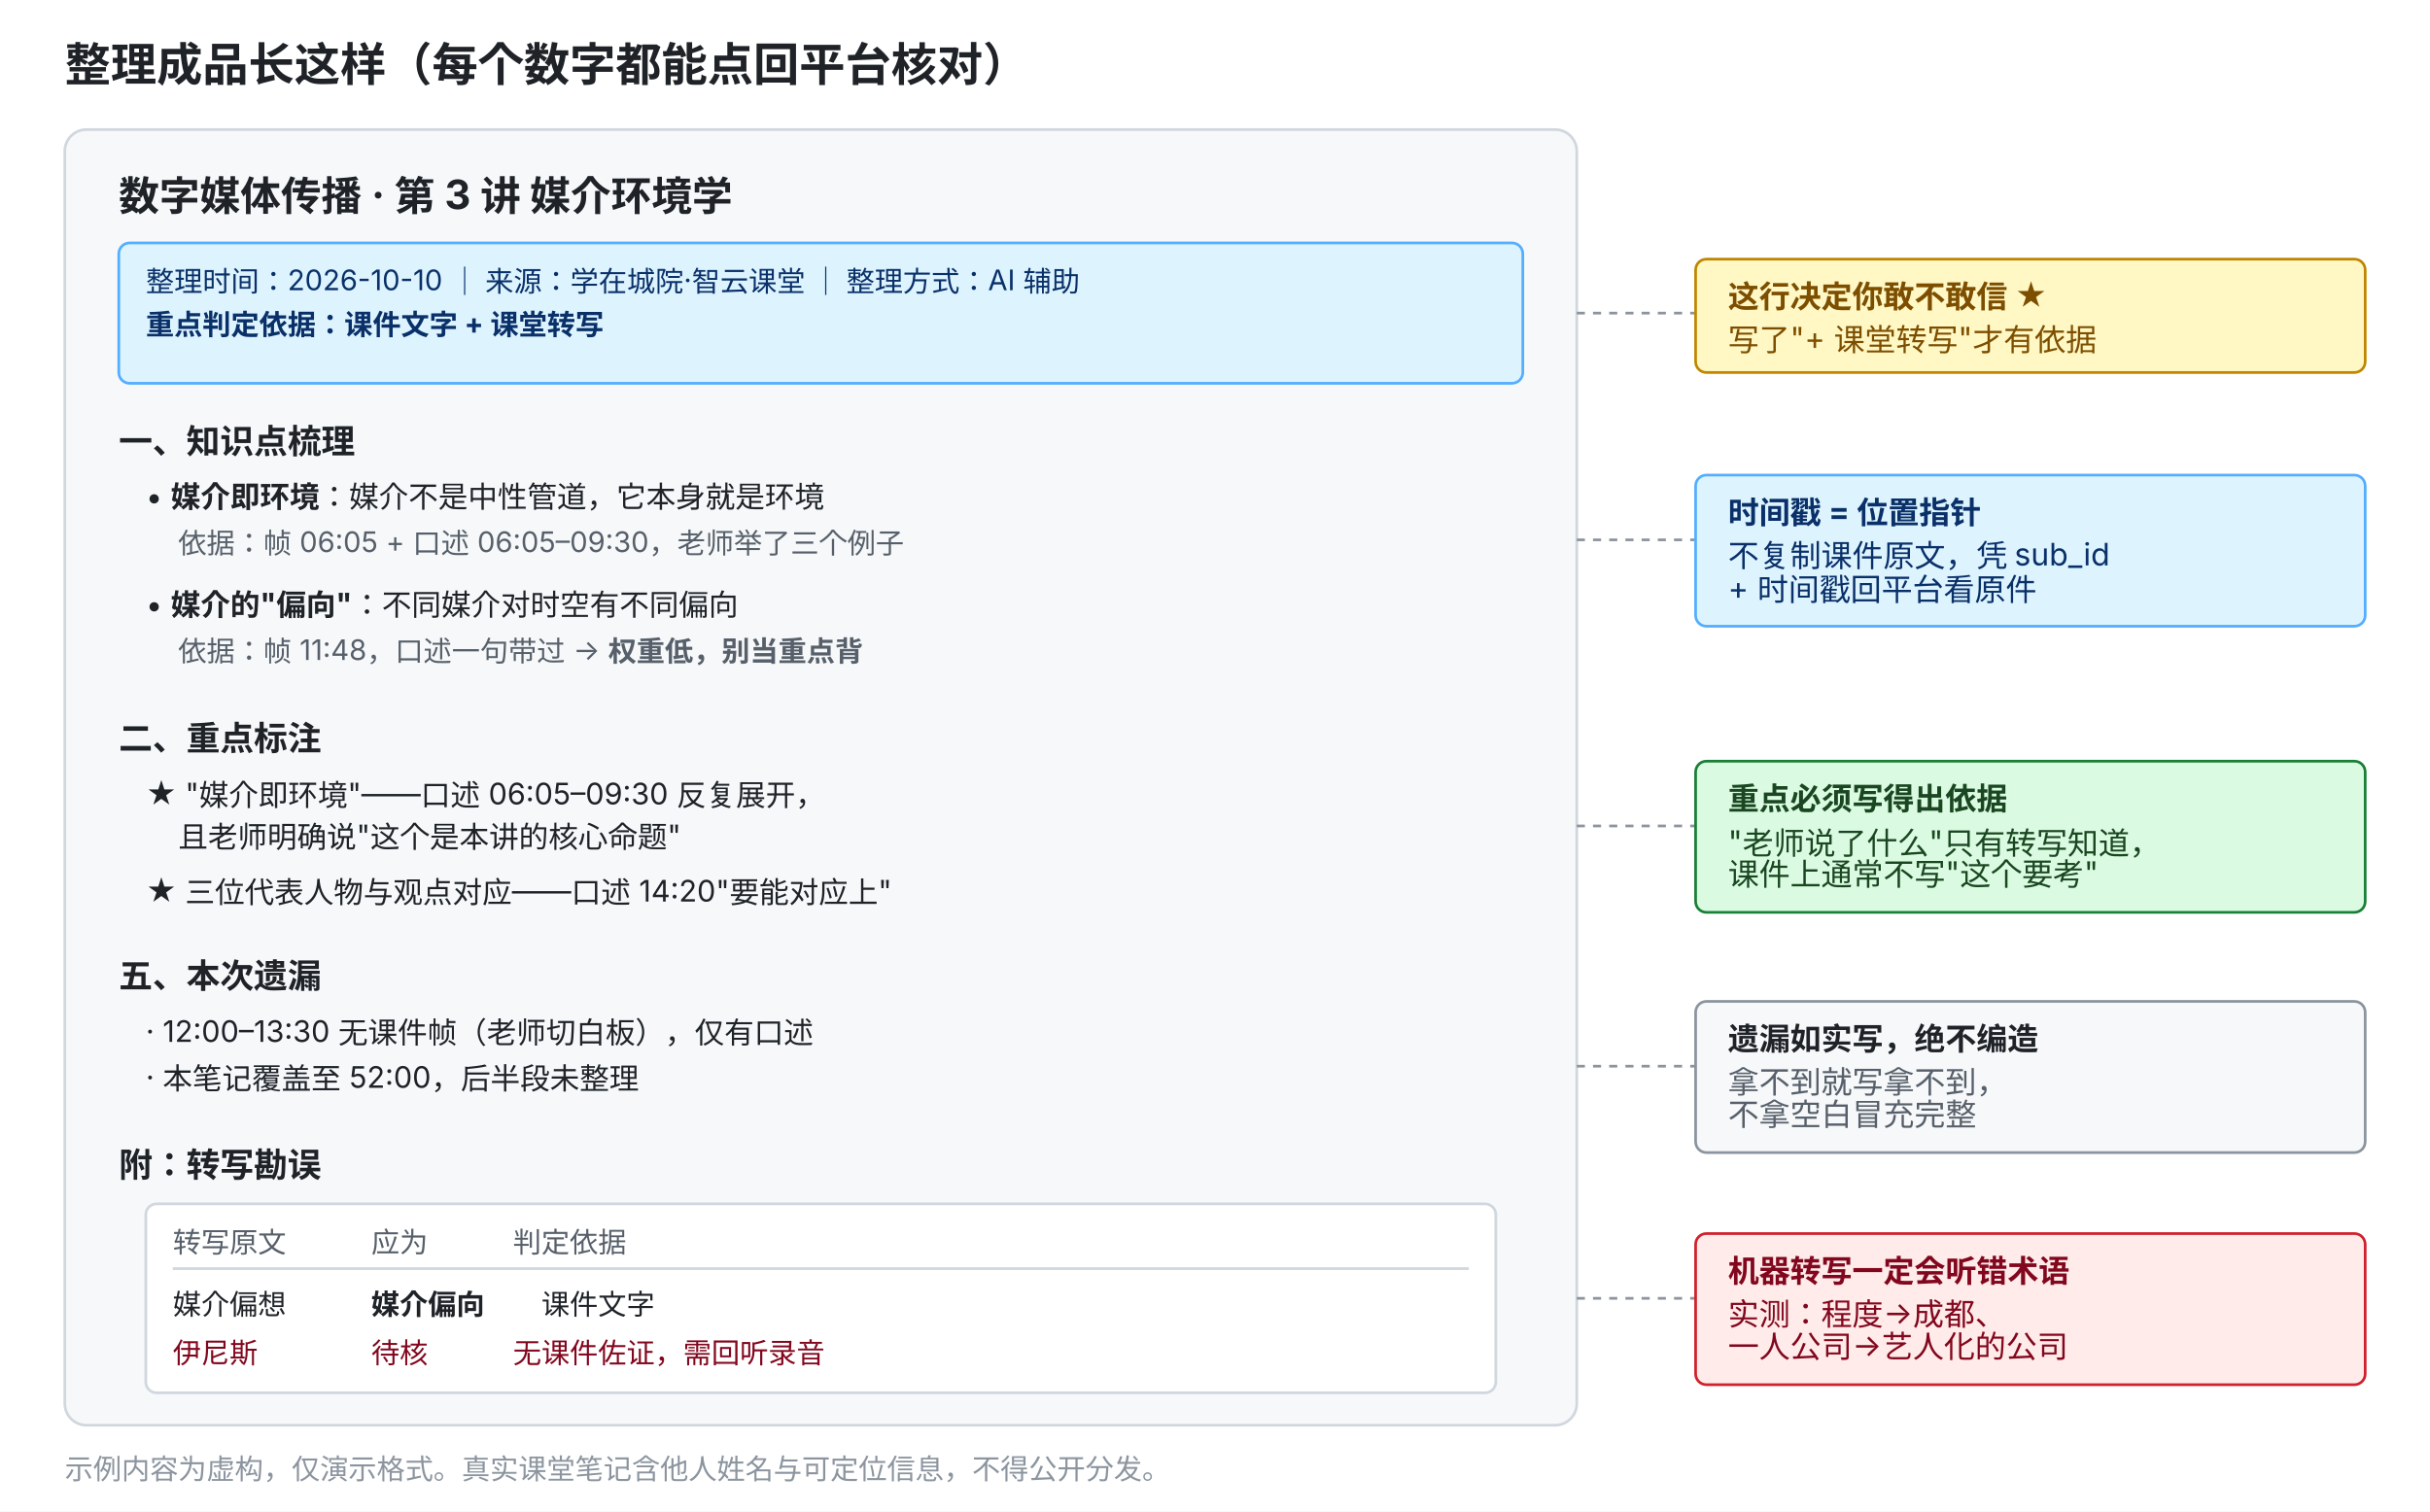
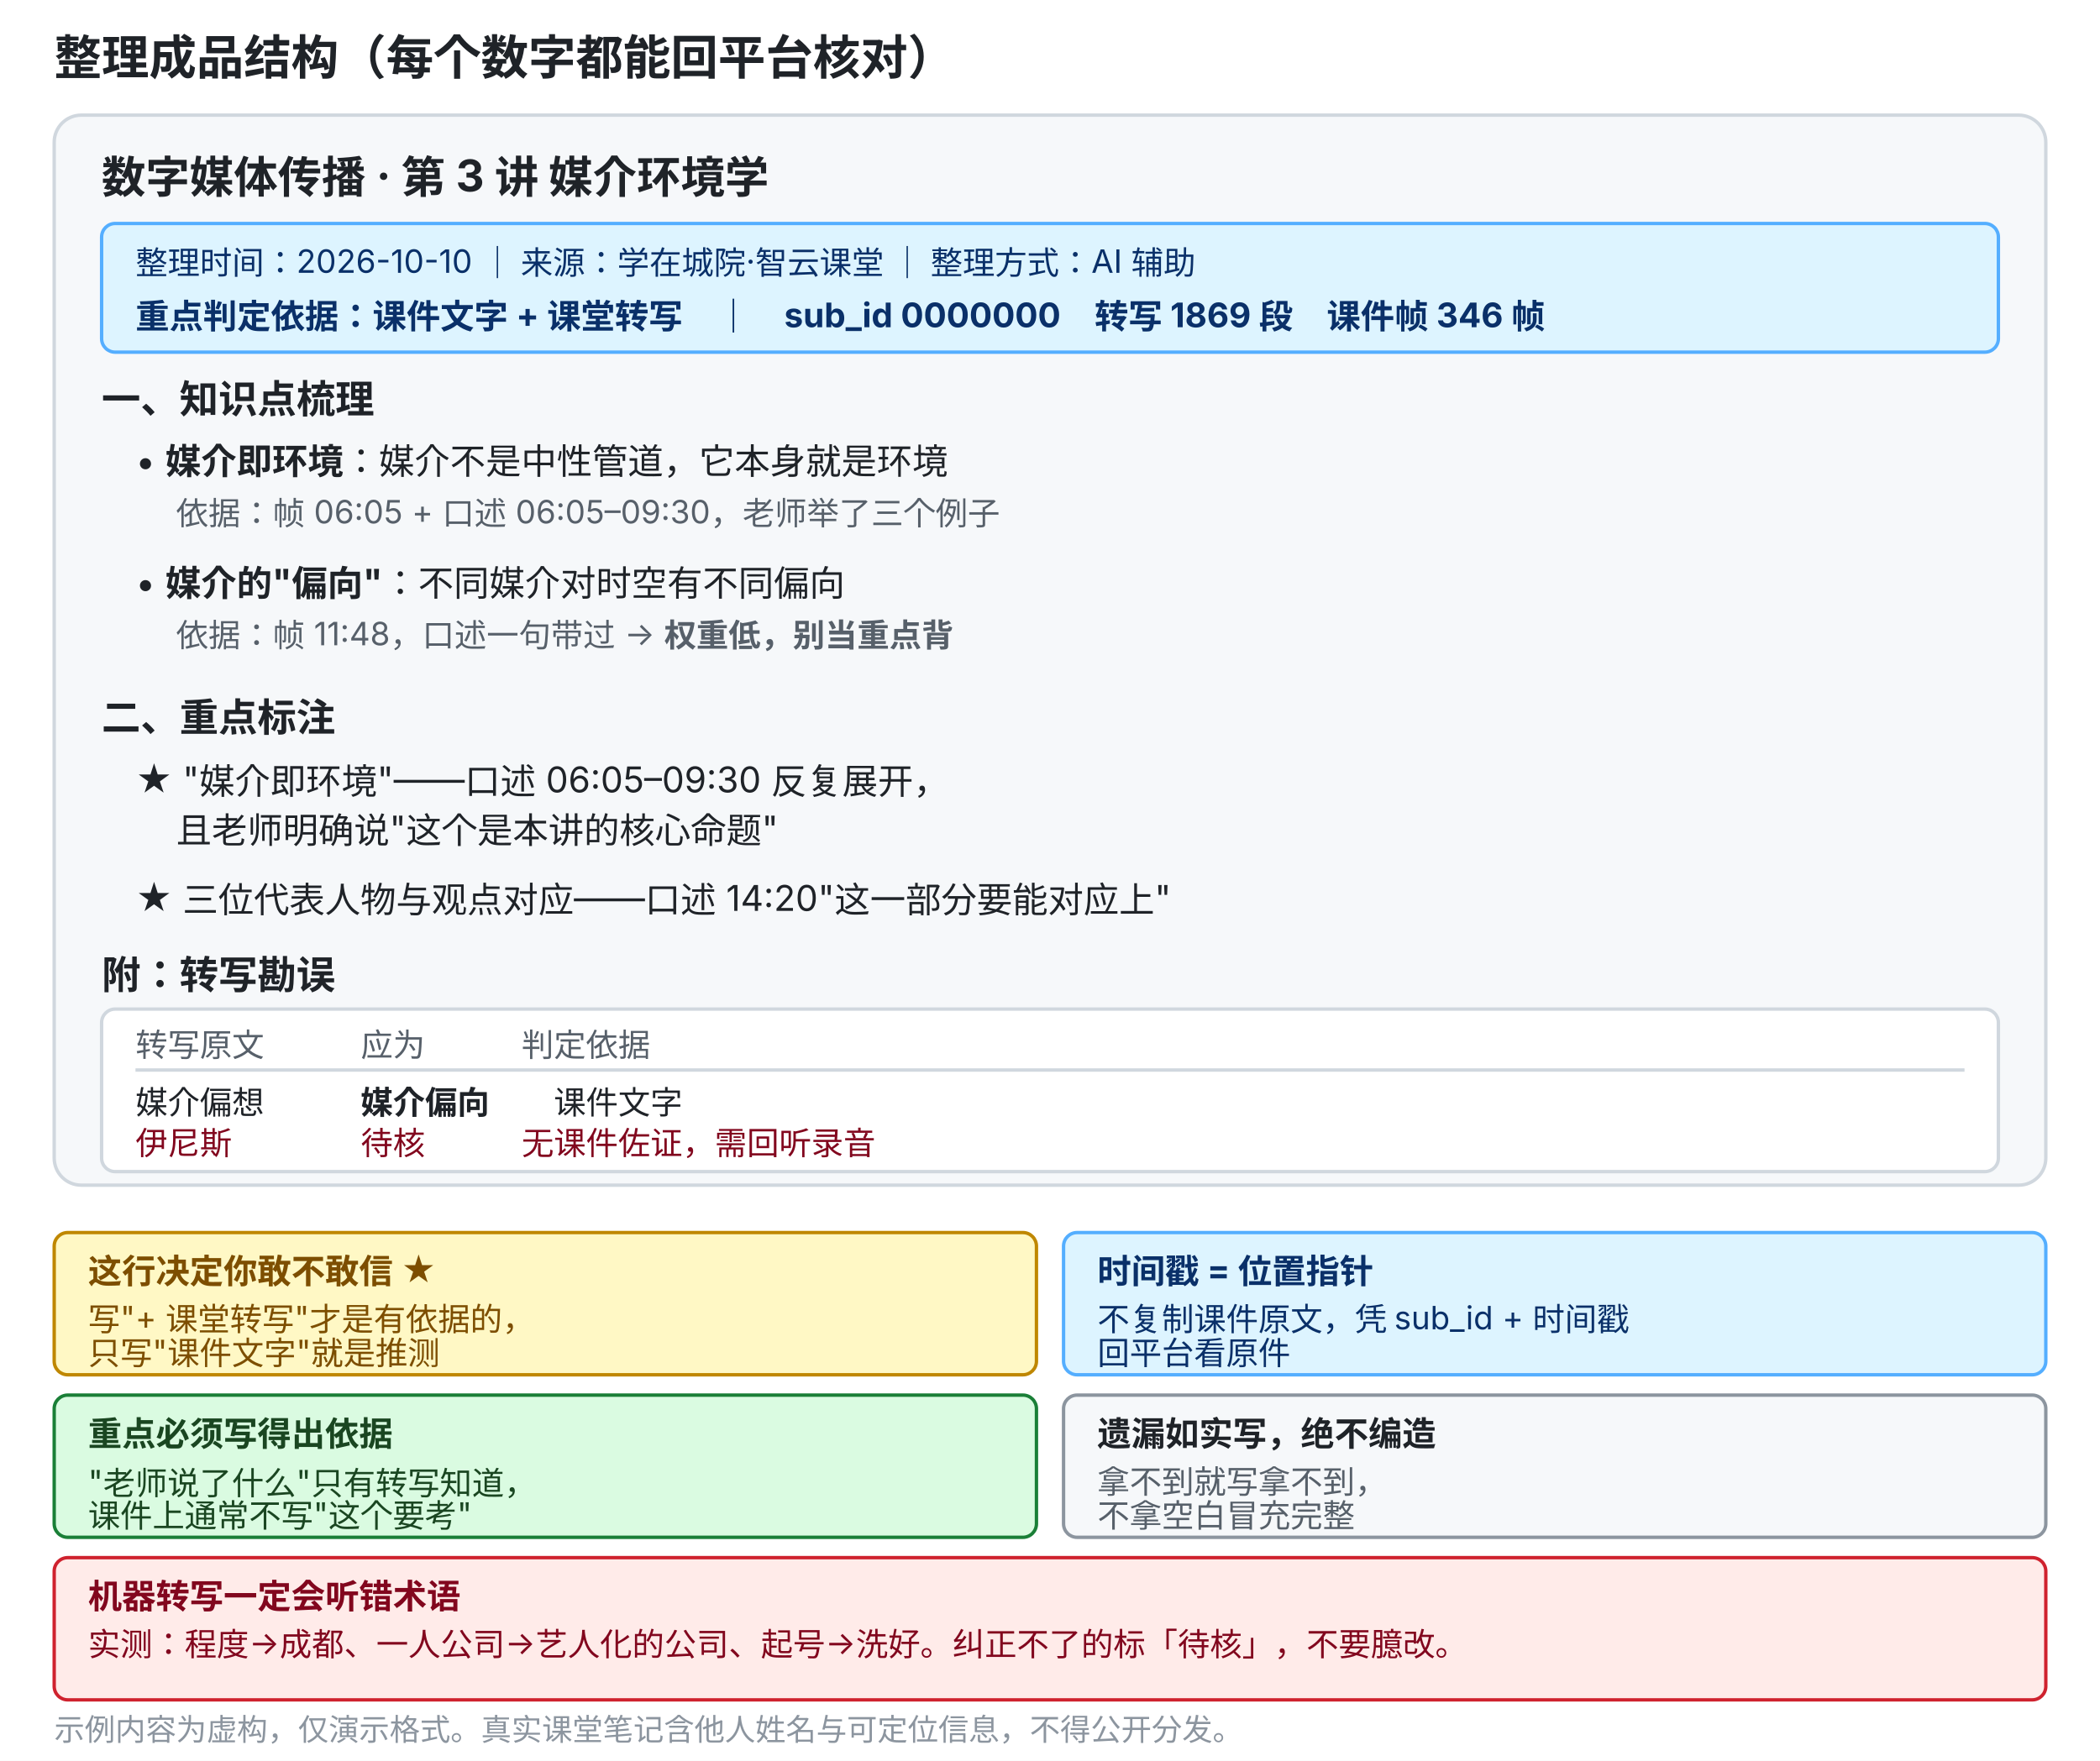
- <svg xmlns="http://www.w3.org/2000/svg" viewBox="0 0 720 448" width="720" height="448" font-family="system-ui, -apple-system, 'PingFang SC', 'Hiragino Sans GB', 'Microsoft YaHei', sans-serif">
-   <g transform="scale(0.8)">
-     <rect width="900" height="560" fill="#ffffff" />
-     <text x="24" y="30" font-size="17" font-weight="700" fill="#1f2328">整理成品长这样（每个数字都能点回平台核对）</text>
-     <rect x="24" y="48" width="560" height="480" rx="8" fill="#f6f8fa" stroke="#d0d7de" />
-     <g>
-       <text x="44" y="78" font-size="15" font-weight="700" fill="#1f2328">数字媒体传播 · 第 3 讲 媒介环境学</text>
-       <rect x="44" y="90" width="520" height="52" rx="4" fill="#ddf4ff" stroke="#54aeff" />
-       <text x="54" y="108" font-size="10.5" fill="#0a3069">整理时间：2026-10-10 ｜ 来源：学在城院·智云课堂 ｜ 整理方式：AI 辅助</text>
-       <text x="54" y="124" font-size="10.5" font-weight="700" fill="#0a3069">重点判定依据：课件文字 + 课堂转写</text>
-       <text x="44" y="168" font-size="12.5" font-weight="700" fill="#1f2328">一、知识点梳理</text>
-       <text x="54" y="188" font-size="11" fill="#1f2328">• <tspan font-weight="700">媒介即环境</tspan>：媒介不是中性管道，它本身就是环境</text>
-       <text x="66" y="205" font-size="10.5" fill="#57606a">依据：帧 06:05 + 口述 06:05–09:30，老师举了三个例子</text>
-       <text x="54" y="228" font-size="11" fill="#1f2328">• <tspan font-weight="700">媒介的"偏向"</tspan>：不同媒介对时空有不同偏向</text>
-       <text x="66" y="245" font-size="10.5" fill="#57606a">依据：帧 11:48，口述一句带过 → <tspan font-weight="700">权重低，别当重点背</tspan>
-       </text>
-       <text x="44" y="278" font-size="12.5" font-weight="700" fill="#1f2328">二、重点标注</text>
-       <text x="54" y="298" font-size="11" fill="#1f2328">★ "媒介即环境"——口述 06:05–09:30 反复展开，</text>
-       <text x="66" y="314" font-size="11" fill="#1f2328">且老师明确说"这个是本讲的核心命题"</text>
-       <text x="54" y="334" font-size="11" fill="#1f2328">★ 三位代表人物与观点对应——口述 14:20"要能对应上"</text>
-       <text x="44" y="366" font-size="12.5" font-weight="700" fill="#1f2328">五、本次遗漏</text>
-       <text x="54" y="386" font-size="11" fill="#1f2328">· 12:00–13:30 无课件帧（老师切白板），仅有口述</text>
-       <text x="54" y="403" font-size="11" fill="#1f2328">· 本笔记覆盖至 52:00，后半段未整理</text>
-       <text x="44" y="436" font-size="12.5" font-weight="700" fill="#1f2328">附：转写勘误</text>
-       <rect x="54" y="446" width="500" height="70" rx="4" fill="#ffffff" stroke="#d0d7de" />
-       <text x="64" y="464" font-size="10.5" fill="#57606a">转写原文　　　应为　　　判定依据</text>
-       <line x1="64" y1="470" x2="544" y2="470" stroke="#d0d7de" />
-       <text x="64" y="487" font-size="10.5" fill="#1f2328">媒介偏想　　　<tspan font-weight="700">媒介偏向</tspan>　　课件文字</text>
-       <text x="64" y="505" font-size="10.5" fill="#82071e">伊尼斯　　　　待核　　　无课件佐证，需回听录音</text>
-     </g>
-     <g font-size="11.5">
-       <line x1="584" y1="116" x2="628" y2="116" stroke="#8c959f" stroke-dasharray="3 3" />
-       <rect x="628" y="96" width="248" height="42" rx="4" fill="#fff8c5" stroke="#bf8700" />
-       <text x="640" y="114" fill="#7d4e00" font-weight="700">这行决定你敢不敢信 ★</text>
-       <text x="640" y="130" fill="#7d4e00">写了"+ 课堂转写"才有依据</text>
-       <line x1="584" y1="200" x2="628" y2="200" stroke="#8c959f" stroke-dasharray="3 3" />
-       <rect x="628" y="176" width="248" height="56" rx="4" fill="#ddf4ff" stroke="#54aeff" />
-       <text x="640" y="194" fill="#0a3069" font-weight="700">时间戳 = 位置指针</text>
-       <text x="640" y="210" fill="#0a3069">不复制课件原文，凭 sub_id</text>
-       <text x="640" y="222" fill="#0a3069">+ 时间戳回平台看原件</text>
-       <line x1="584" y1="306" x2="628" y2="306" stroke="#8c959f" stroke-dasharray="3 3" />
-       <rect x="628" y="282" width="248" height="56" rx="4" fill="#dafbe1" stroke="#1a7f37" />
-       <text x="640" y="300" fill="#1a4621" font-weight="700">重点必须写得出依据</text>
-       <text x="640" y="316" fill="#1a4621">"老师说了什么"只有转写知道，</text>
-       <text x="640" y="328" fill="#1a4621">课件上通常不写"这个要考"</text>
-       <line x1="584" y1="395" x2="628" y2="395" stroke="#8c959f" stroke-dasharray="3 3" />
-       <rect x="628" y="371" width="248" height="56" rx="4" fill="#f6f8fa" stroke="#8c959f" />
-       <text x="640" y="389" fill="#1f2328" font-weight="700">遗漏如实写，绝不编造</text>
-       <text x="640" y="405" fill="#57606a">拿不到就写拿不到，</text>
-       <text x="640" y="417" fill="#57606a">不拿空白冒充完整</text>
-       <line x1="584" y1="481" x2="628" y2="481" stroke="#8c959f" stroke-dasharray="3 3" />
-       <rect x="628" y="457" width="248" height="56" rx="4" fill="#ffebe9" stroke="#cf222e" />
-       <text x="640" y="475" fill="#82071e" font-weight="700">机器转写一定会听错术语</text>
-       <text x="640" y="491" fill="#82071e">实测：程度→成都、</text>
-       <text x="640" y="503" fill="#82071e">一人公司→艺人化的公司</text>
-     </g>
-     <text x="24" y="548" font-size="10.5" fill="#8c959f">示例内容为虚构，仅演示格式。真实课堂笔记含他人姓名与可定位信息，不得公开分发。</text>
+ <svg xmlns="http://www.w3.org/2000/svg" viewBox="0 0 620 520" font-family="system-ui, -apple-system, 'PingFang SC', 'Hiragino Sans GB', 'Microsoft YaHei', sans-serif">
+   <rect width="620" height="520" fill="#ffffff" />
+   <text x="16" y="22" font-size="14" font-weight="700" fill="#1f2328">整理成品结构（每个数字都能回平台核对）</text>
+   <rect x="16" y="34" width="588" height="316" rx="8" fill="#f6f8fa" stroke="#d0d7de" />
+   <text x="30" y="57" font-size="13" font-weight="700" fill="#1f2328">数字媒体传播 · 第 3 讲 媒介环境学</text>
+   <rect x="30" y="66" width="560" height="38" rx="4" fill="#ddf4ff" stroke="#54aeff" />
+   <text x="40" y="81" font-size="9.5" fill="#0a3069">整理时间：2026-10-10 ｜ 来源：学在城院·智云课堂 ｜ 整理方式：AI 辅助</text>
+   <text x="40" y="97" font-size="10" font-weight="700" fill="#0a3069">重点判定依据：课件文字 + 课堂转写　｜　sub_id 0000000　转写 1869 段　课件帧 346 帧</text>
+   <text x="30" y="122" font-size="11.5" font-weight="700" fill="#1f2328">一、知识点梳理</text>
+   <text x="40" y="140" font-size="10.5" fill="#1f2328">• <tspan font-weight="700">媒介即环境</tspan>：媒介不是中性管道，它本身就是环境</text>
+   <text x="52" y="155" font-size="9.5" fill="#57606a">依据：帧 06:05 + 口述 06:05–09:30，老师举了三个例子</text>
+   <text x="40" y="176" font-size="10.5" fill="#1f2328">• <tspan font-weight="700">媒介的"偏向"</tspan>：不同媒介对时空有不同偏向</text>
+   <text x="52" y="191" font-size="9.5" fill="#57606a">依据：帧 11:48，口述一句带过 → <tspan font-weight="700">权重低，别当重点背</tspan>
+   </text>
+   <text x="30" y="216" font-size="11.5" font-weight="700" fill="#1f2328">二、重点标注</text>
+   <text x="40" y="234" font-size="10.5" fill="#1f2328">★ "媒介即环境"——口述 06:05–09:30 反复展开，</text>
+   <text x="52" y="249" font-size="10.5" fill="#1f2328">且老师明确说"这个是本讲的核心命题"</text>
+   <text x="40" y="269" font-size="10.5" fill="#1f2328">★ 三位代表人物与观点对应——口述 14:20"这一部分要能对应上"</text>
+   <text x="30" y="292" font-size="11.5" font-weight="700" fill="#1f2328">附：转写勘误</text>
+   <rect x="30" y="298" width="560" height="48" rx="4" fill="#ffffff" stroke="#d0d7de" />
+   <text x="40" y="312" font-size="9.5" fill="#57606a">转写原文　　　应为　　　判定依据</text>
+   <line x1="40" y1="316" x2="580" y2="316" stroke="#d0d7de" />
+   <text x="40" y="329" font-size="9.5" fill="#1f2328">媒介偏想　　　<tspan font-weight="700">媒介偏向</tspan>　　课件文字</text>
+   <text x="40" y="341" font-size="9.5" fill="#82071e">伊尼斯　　　　待核　　　无课件佐证，需回听录音</text>
+   <g font-size="9.5">
+     <rect x="16" y="364" width="290" height="42" rx="4" fill="#fff8c5" stroke="#bf8700" />
+     <text x="26" y="379" font-size="10" font-weight="700" fill="#7d4e00">这行决定你敢不敢信 ★</text>
+     <text x="26" y="393" fill="#7d4e00">写"+ 课堂转写"才是有依据的，</text>
+     <text x="26" y="403" fill="#7d4e00">只写"课件文字"就是推测</text>
+     <rect x="314" y="364" width="290" height="42" rx="4" fill="#ddf4ff" stroke="#54aeff" />
+     <text x="324" y="379" font-size="10" font-weight="700" fill="#0a3069">时间戳 = 位置指针</text>
+     <text x="324" y="393" fill="#0a3069">不复制课件原文，凭 sub_id + 时间戳</text>
+     <text x="324" y="403" fill="#0a3069">回平台看原件</text>
+     <rect x="16" y="412" width="290" height="42" rx="4" fill="#dafbe1" stroke="#1a7f37" />
+     <text x="26" y="427" font-size="10" font-weight="700" fill="#1a4621">重点必须写得出依据</text>
+     <text x="26" y="441" fill="#1a4621">"老师说了什么"只有转写知道，</text>
+     <text x="26" y="451" fill="#1a4621">课件上通常不写"这个要考"</text>
+     <rect x="314" y="412" width="290" height="42" rx="4" fill="#f6f8fa" stroke="#8c959f" />
+     <text x="324" y="427" font-size="10" font-weight="700" fill="#1f2328">遗漏如实写，绝不编造</text>
+     <text x="324" y="441" fill="#57606a">拿不到就写拿不到，</text>
+     <text x="324" y="451" fill="#57606a">不拿空白冒充完整</text>
+     <rect x="16" y="460" width="588" height="42" rx="4" fill="#ffebe9" stroke="#cf222e" />
+     <text x="26" y="475" font-size="10" font-weight="700" fill="#82071e">机器转写一定会听错术语</text>
+     <text x="26" y="489" fill="#82071e">实测：程度→成都、一人公司→艺人化的公司、起号→洗好。纠正不了的标「待核」，不要臆改。</text>
  </g>
+   <text x="16" y="514" font-size="9" fill="#8c959f">示例内容为虚构，仅演示格式。真实课堂笔记含他人姓名与可定位信息，不得公开分发。</text>
</svg>
